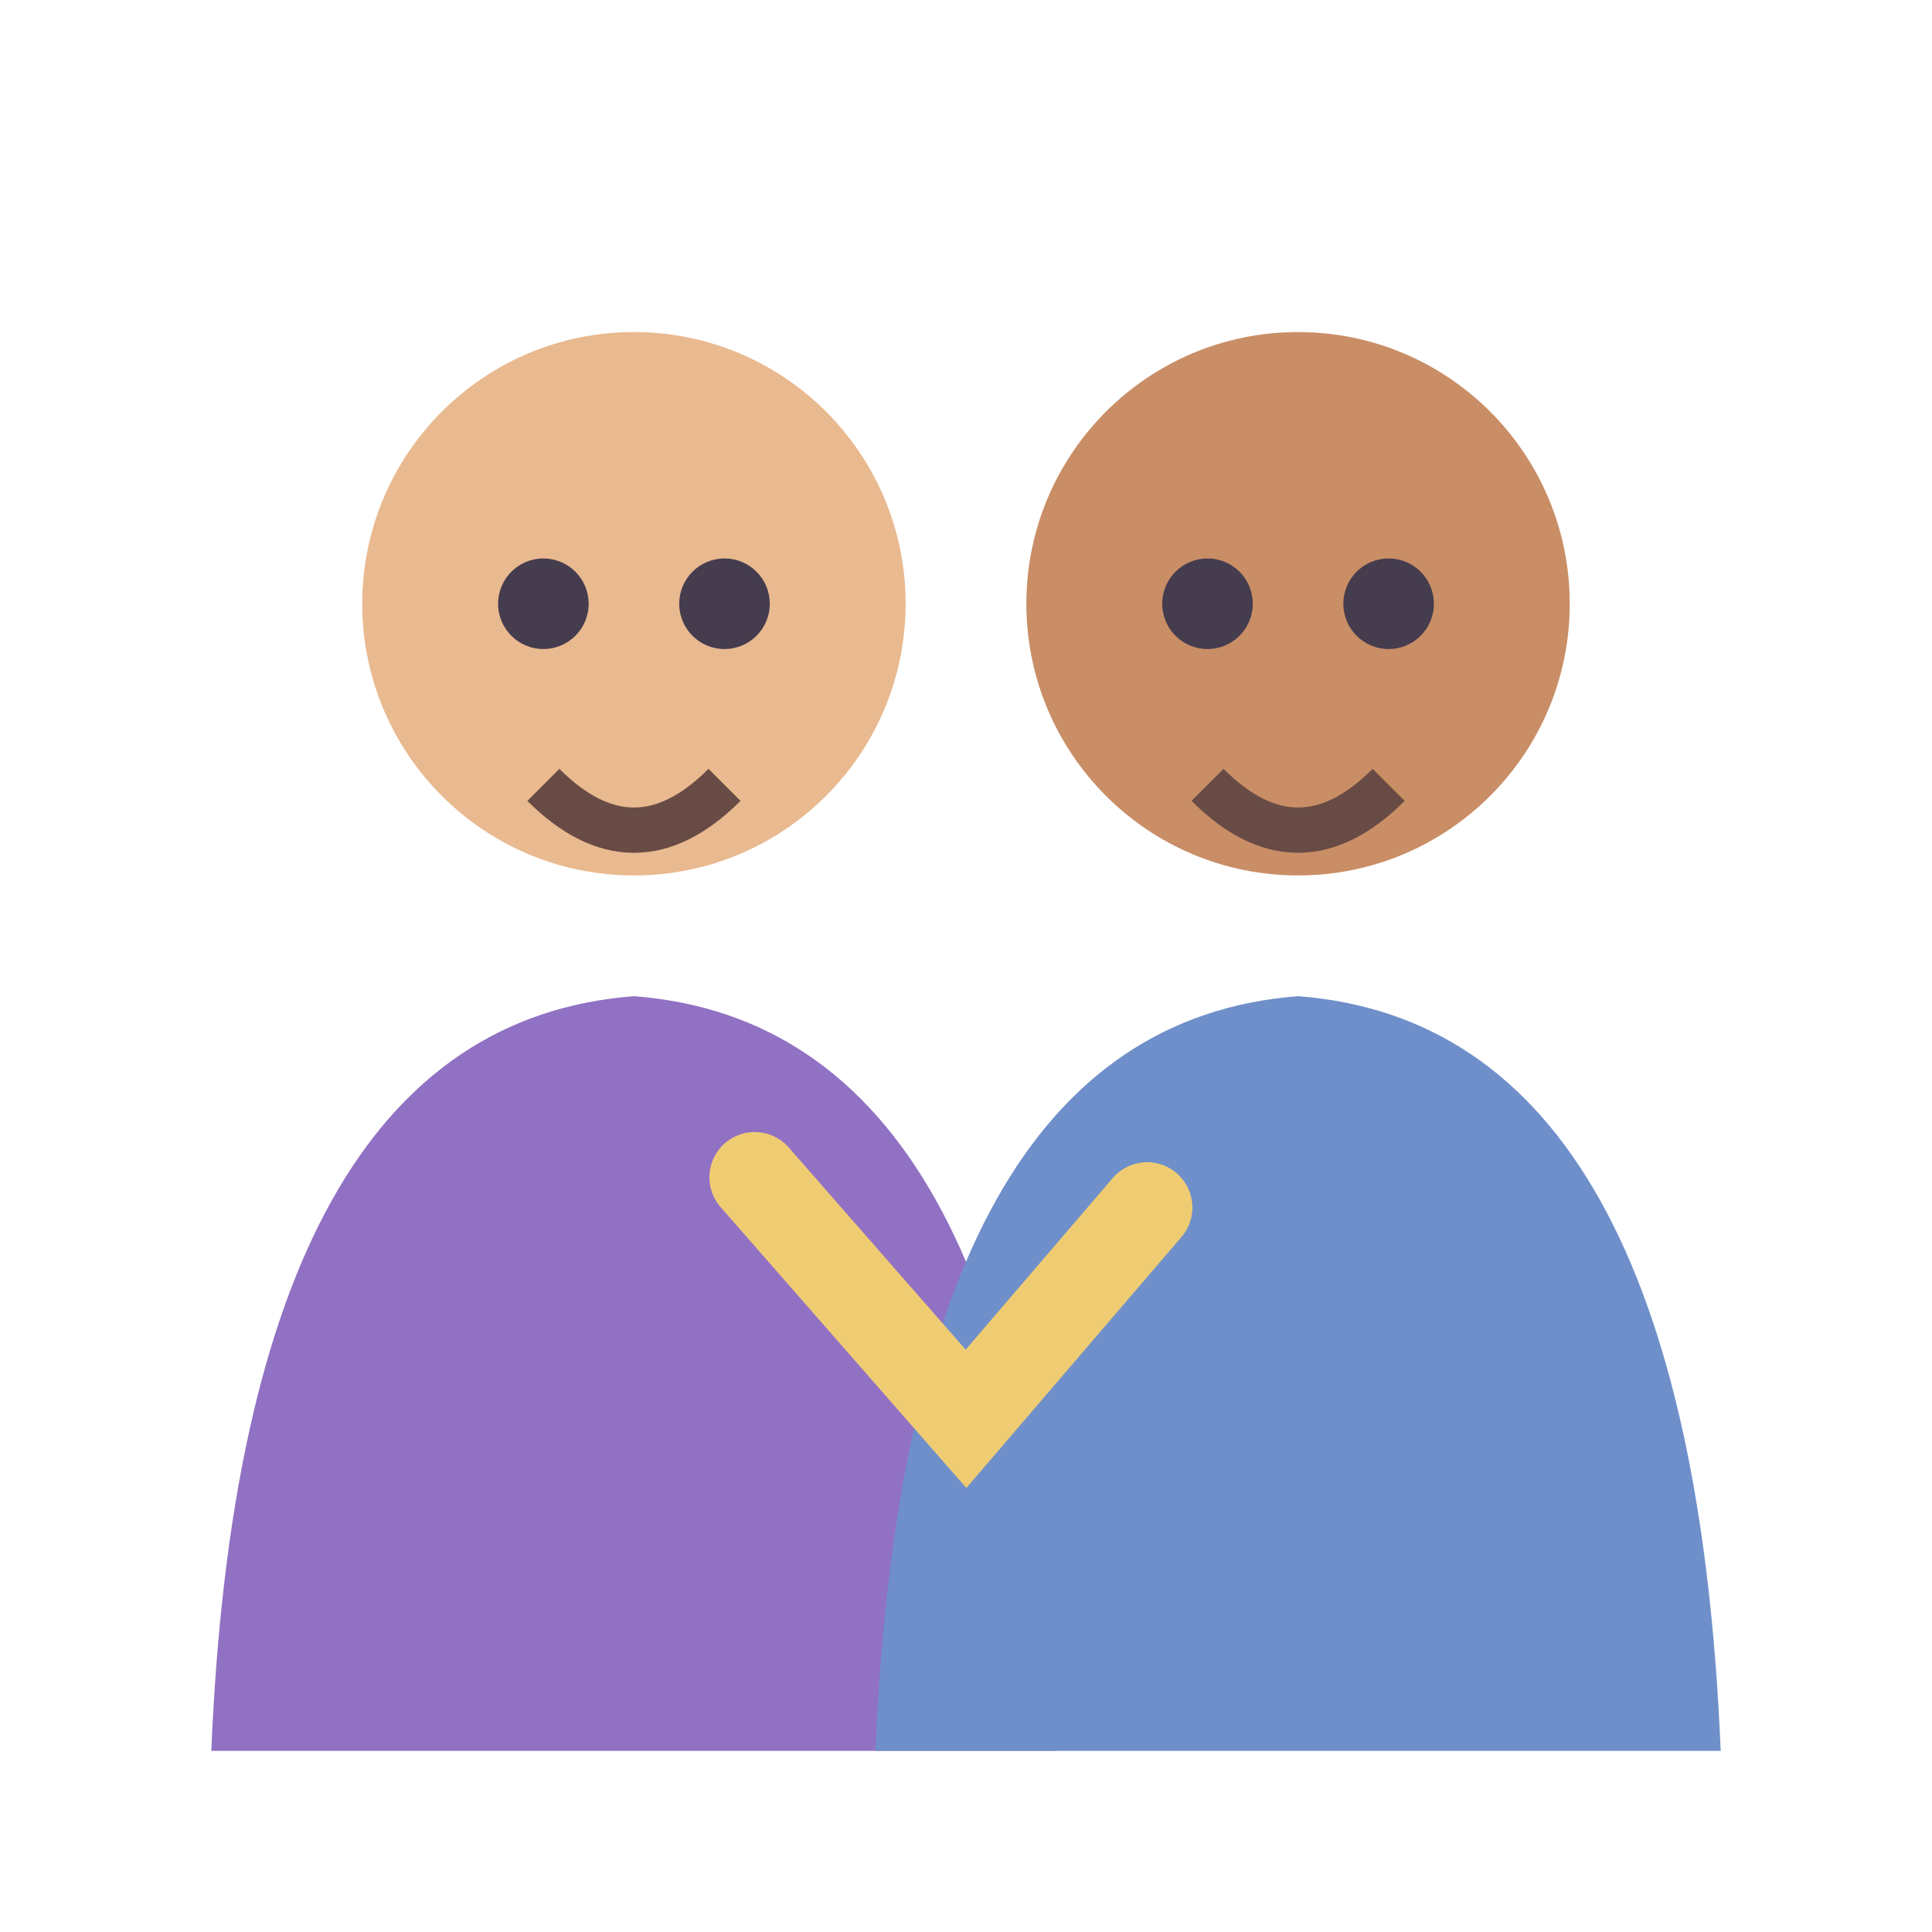
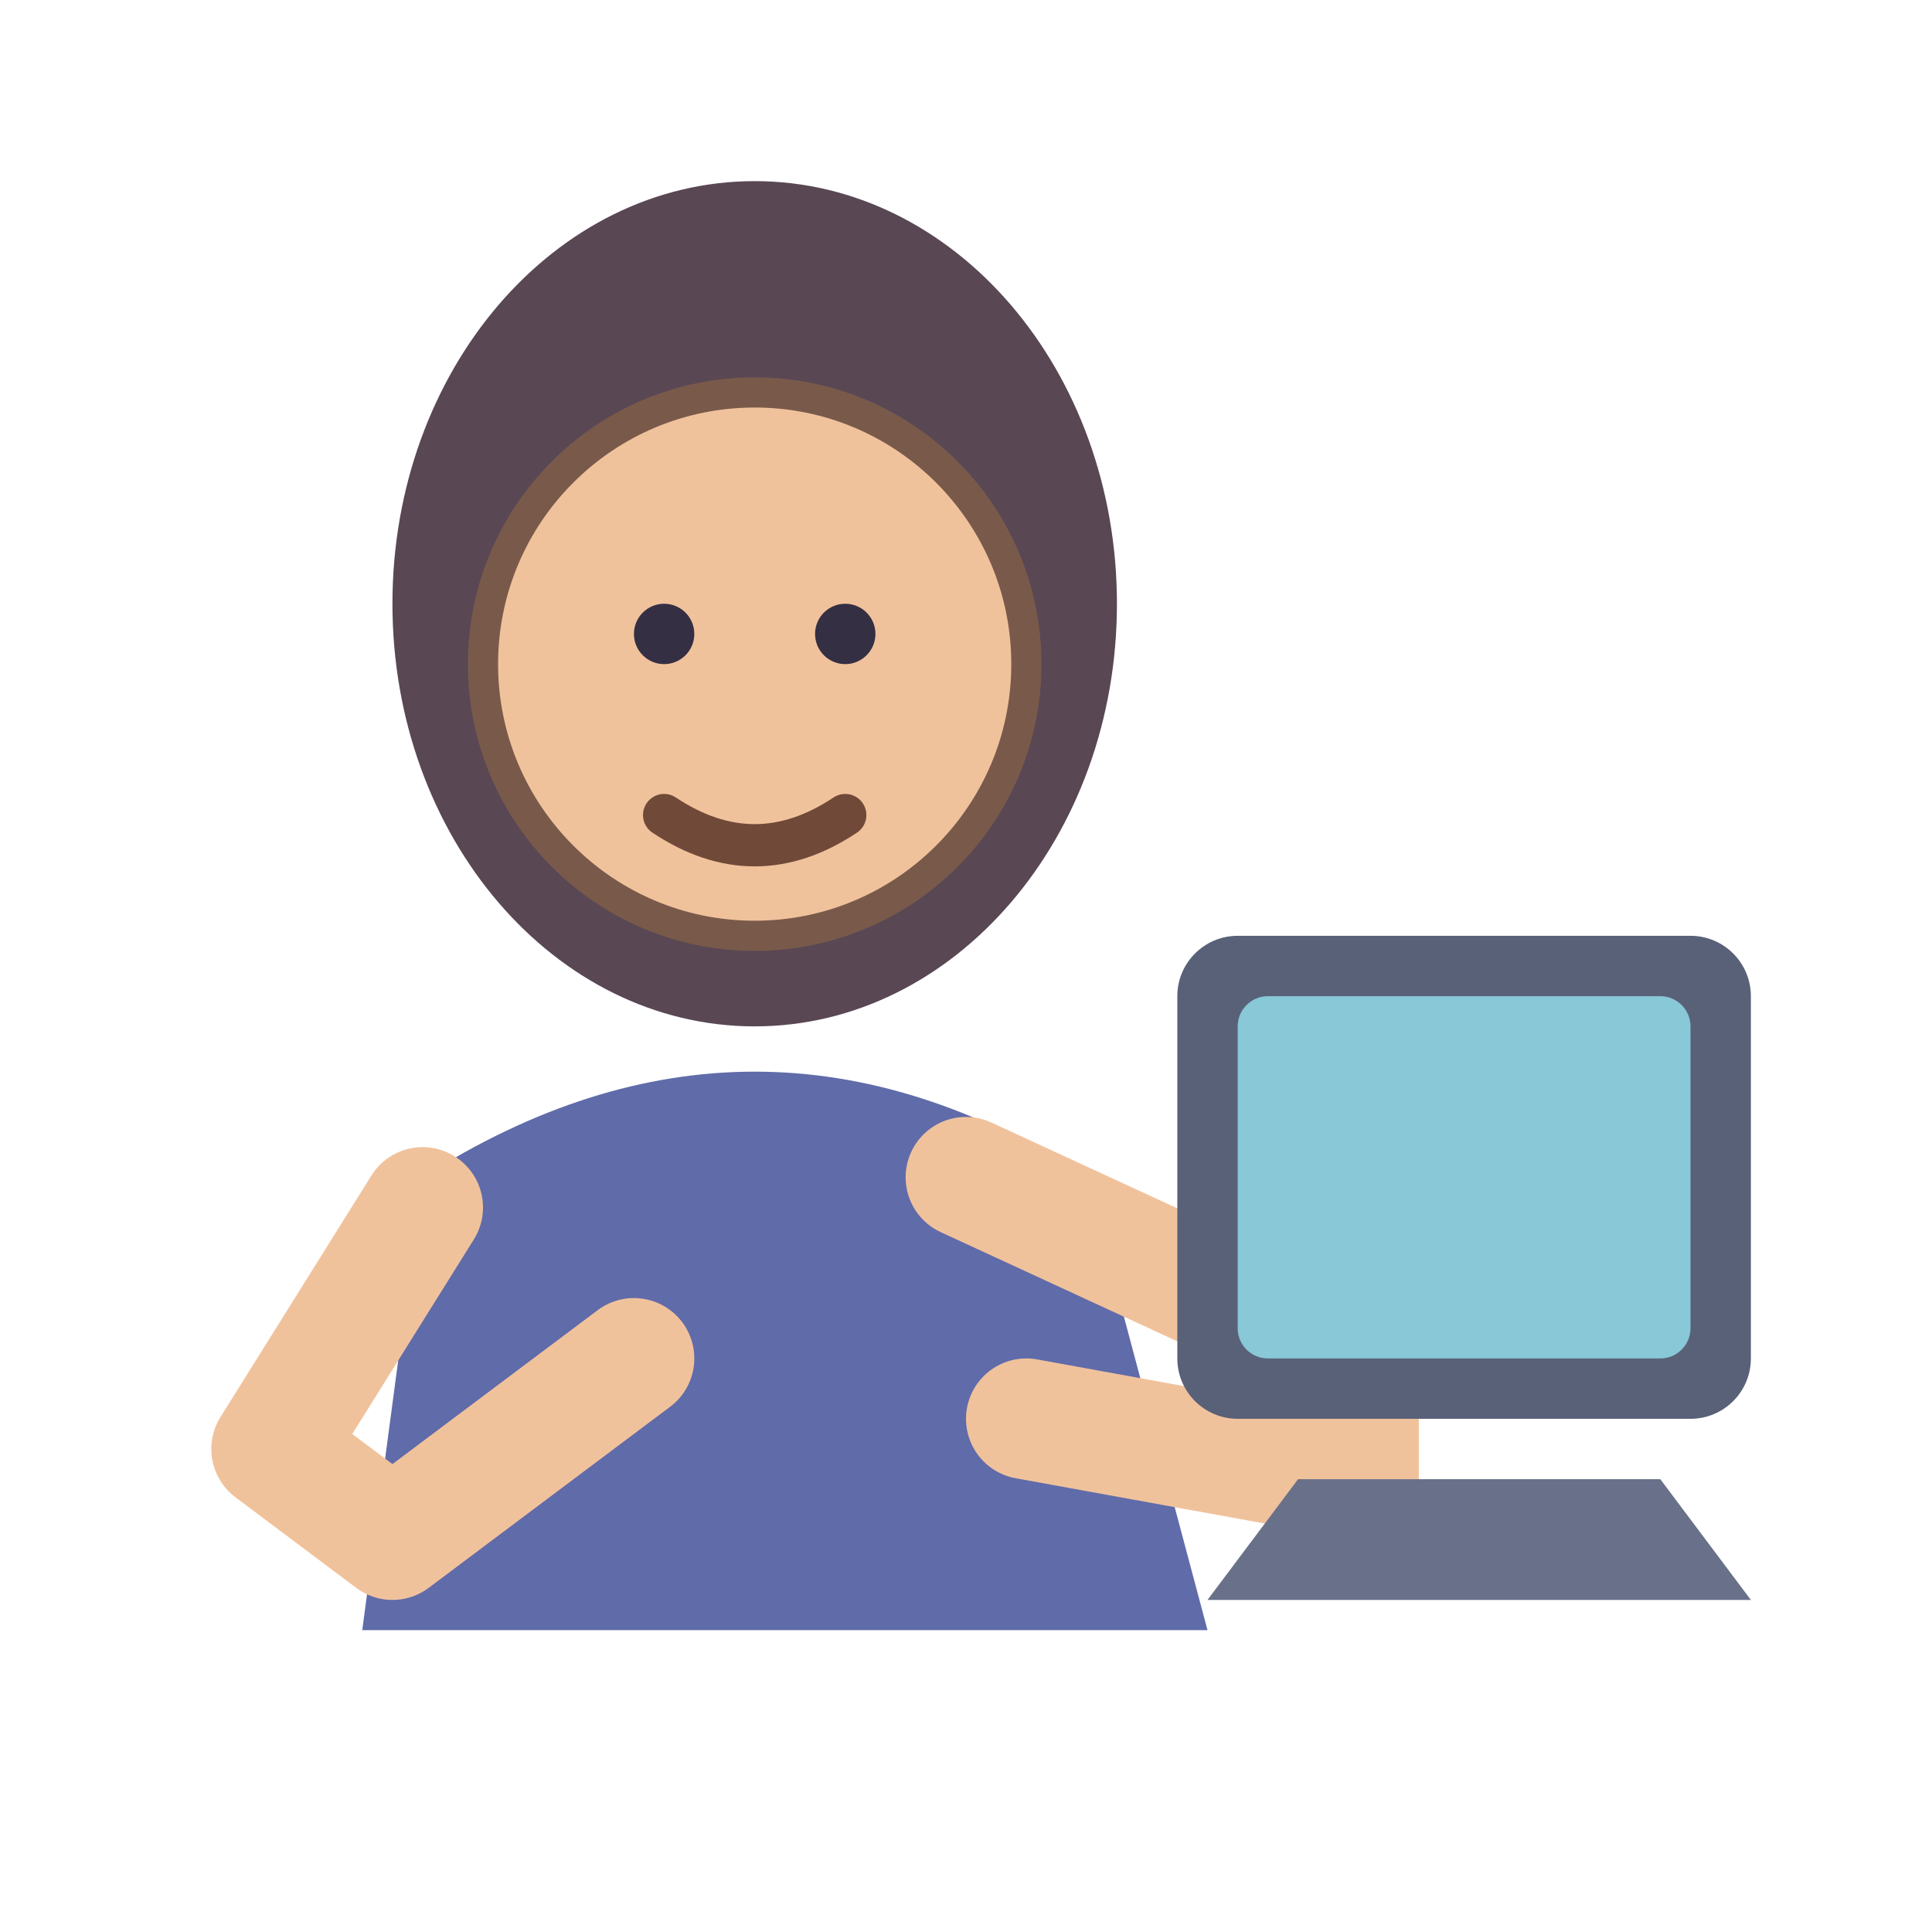
<svg xmlns="http://www.w3.org/2000/svg" width="64" height="64" viewBox="0 0 64 64">
-   <circle cx="21" cy="20" r="9" fill="#e9b98f" />
-   <circle cx="43" cy="20" r="9" fill="#c98e66" />
-   <path d="M7 58 Q8 34 21 33 Q34 34 35 58 Z" fill="#9171c3" />
-   <path d="M29 58 Q30 34 43 33 Q56 34 57 58 Z" fill="#6e8fca" />
-   <circle cx="18" cy="20" r="1.5" fill="#453c4e" />
-   <circle cx="24" cy="20" r="1.5" fill="#453c4e" />
-   <circle cx="40" cy="20" r="1.5" fill="#453c4e" />
-   <circle cx="46" cy="20" r="1.5" fill="#453c4e" />
-   <path d="M18 26 Q21 29 24 26 M40 26 Q43 29 46 26" fill="none" stroke="#684b45" stroke-width="1.5" />
-   <path d="M25 39 L32 47 L38 40" fill="none" stroke="#efcc72" stroke-width="3" stroke-linecap="round" />
+   <ellipse cx="25" cy="20" rx="12" ry="14" fill="#594754" />
+   <circle cx="25" cy="22" r="9" fill="#f0c29c" stroke="#795a4a" stroke-width="1" />
+   <circle cx="22" cy="21" r="1" fill="#342f43" />
+   <circle cx="28" cy="21" r="1" fill="#342f43" />
+   <path d="M22 27 Q25 29 28 27" fill="none" stroke="#704938" stroke-width="1.4" stroke-linecap="round" />
+   <path d="M14 39 Q25 32 36 39 L40 54 L12 54 Z" fill="#606ba9" />
+   <path d="M32 39 L45 45 L45 49 L34 47 M14 40 L9 48 L13 51 L21 45" fill="none" stroke="#f0c29c" stroke-width="4" stroke-linecap="round" stroke-linejoin="round" />
+   <rect x="39" y="31" width="19" height="16" rx="2" fill="#596178" />
+   <rect x="41" y="33" width="15" height="12" rx="1" fill="#88c8d7" />
+   <path d="M43 49 L55 49 L58 53 L40 53 Z" fill="#697089" />
</svg>
